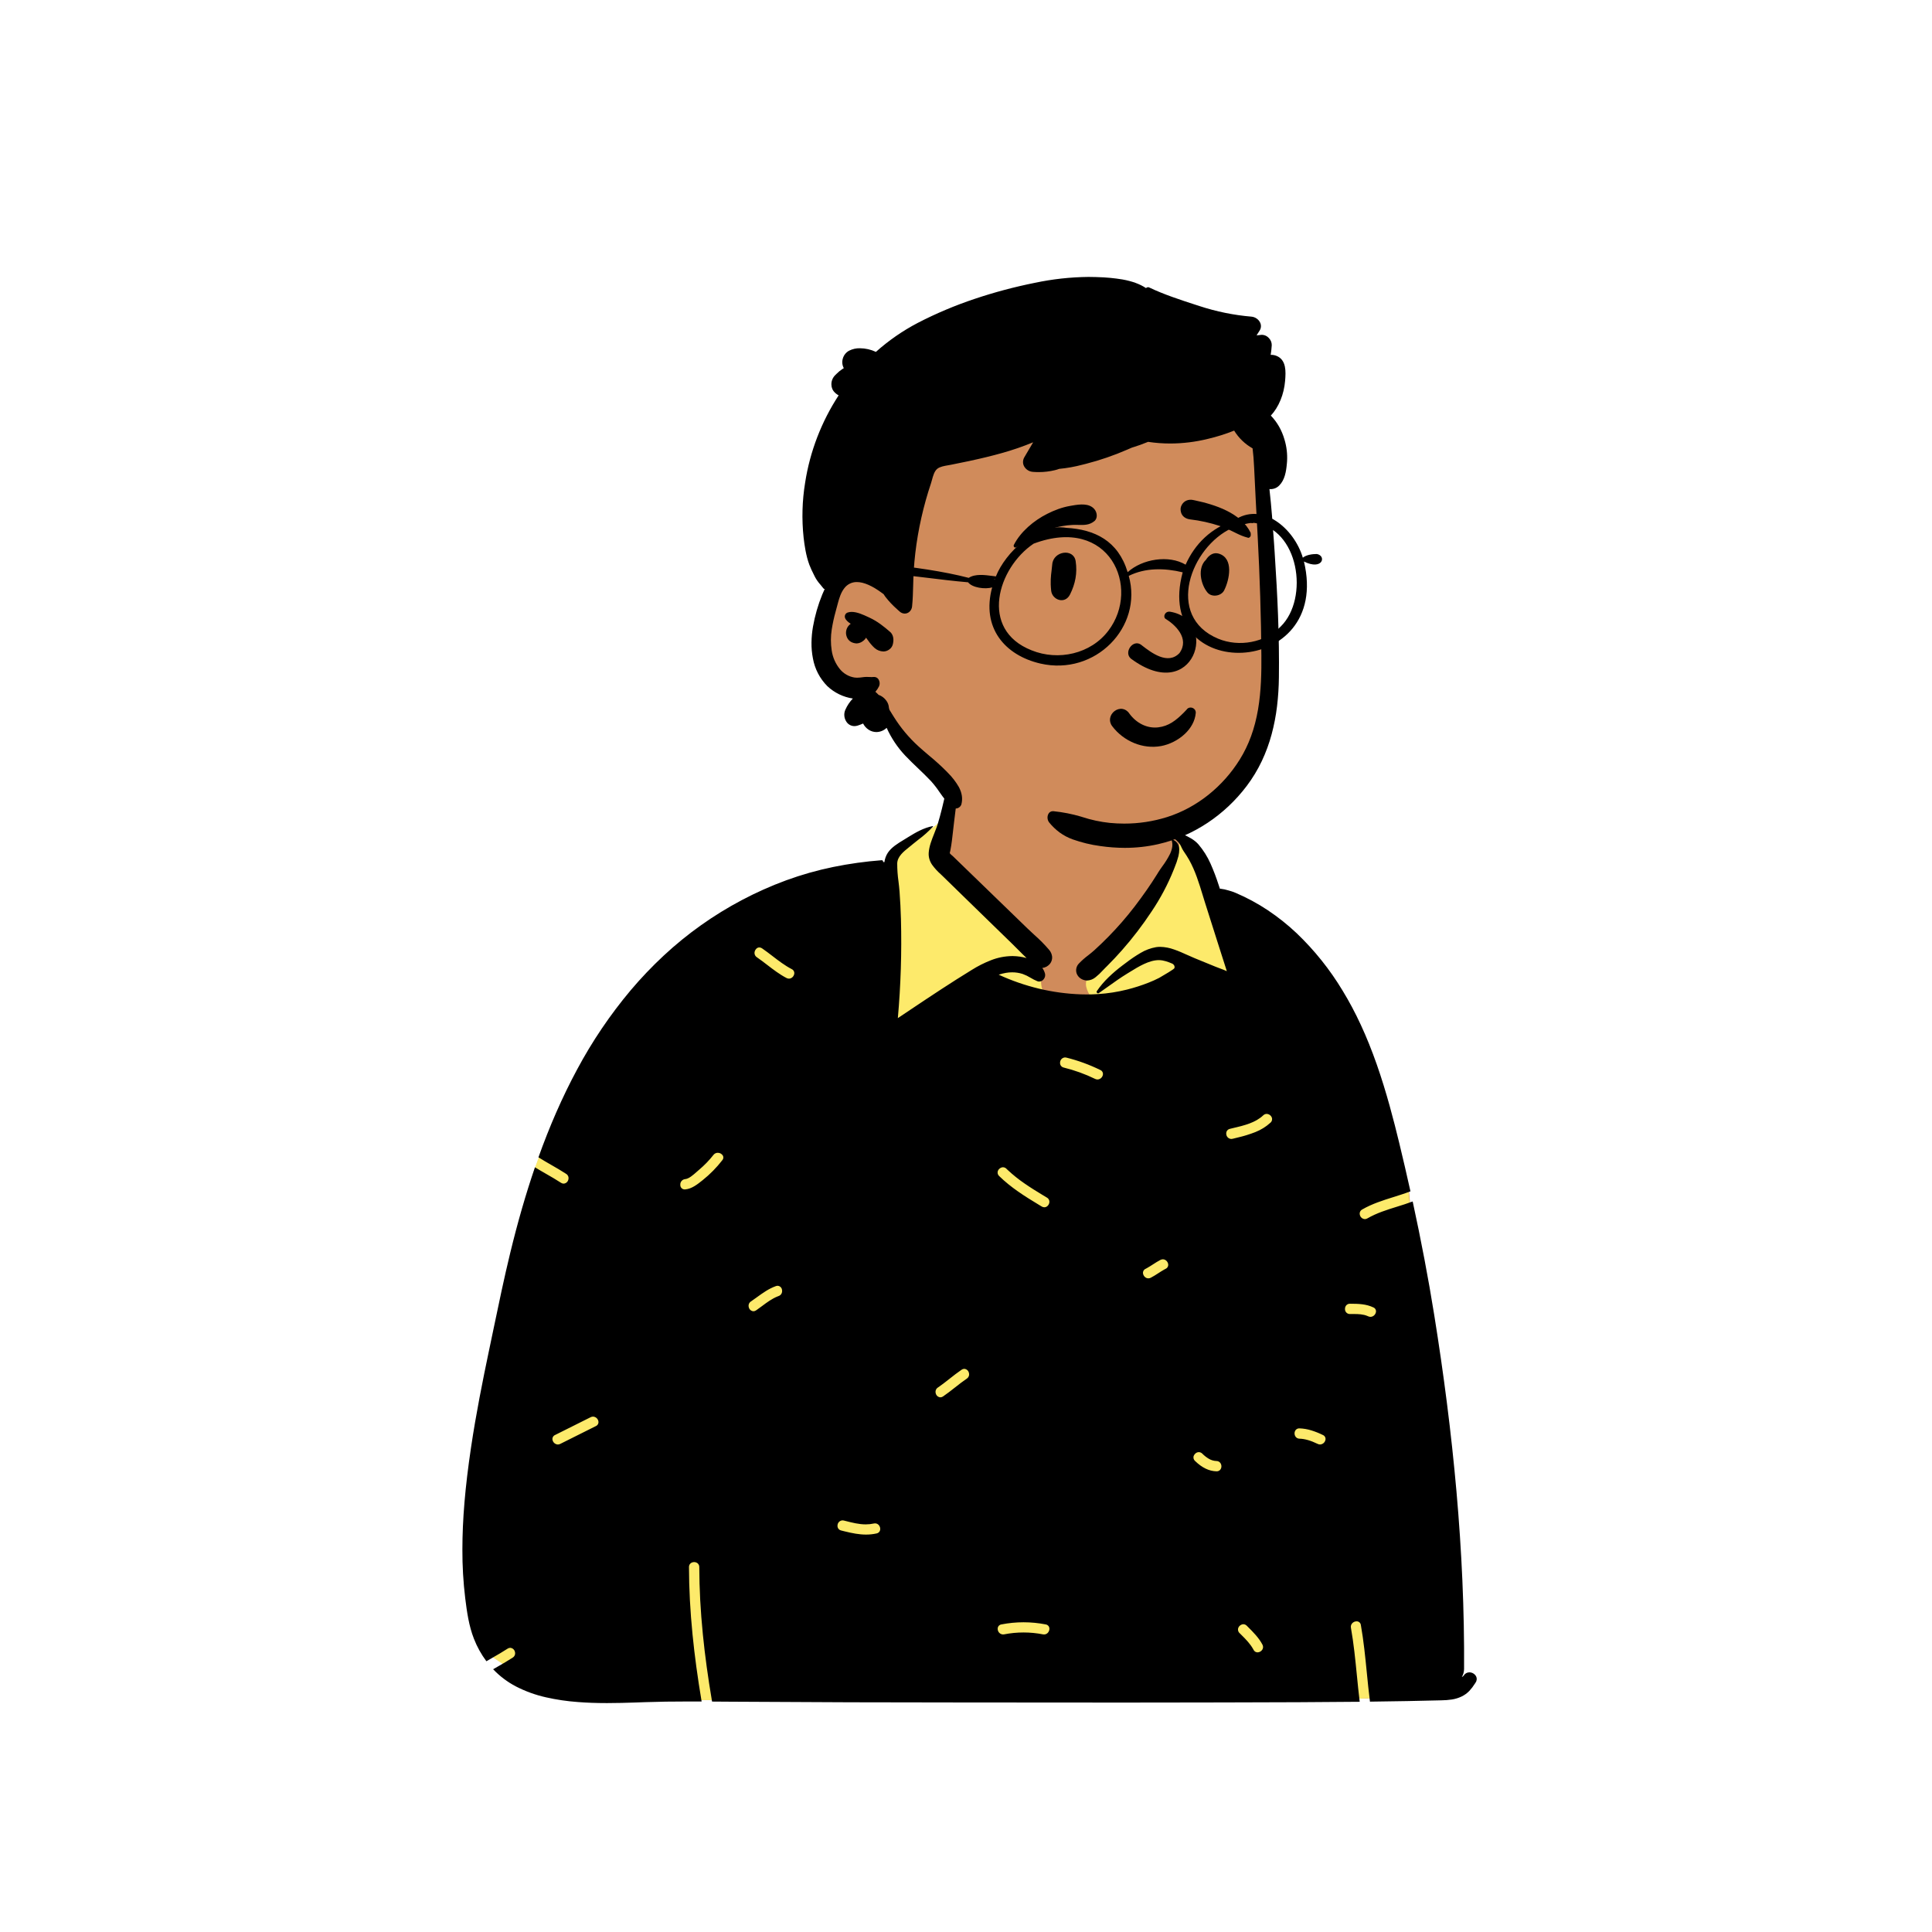
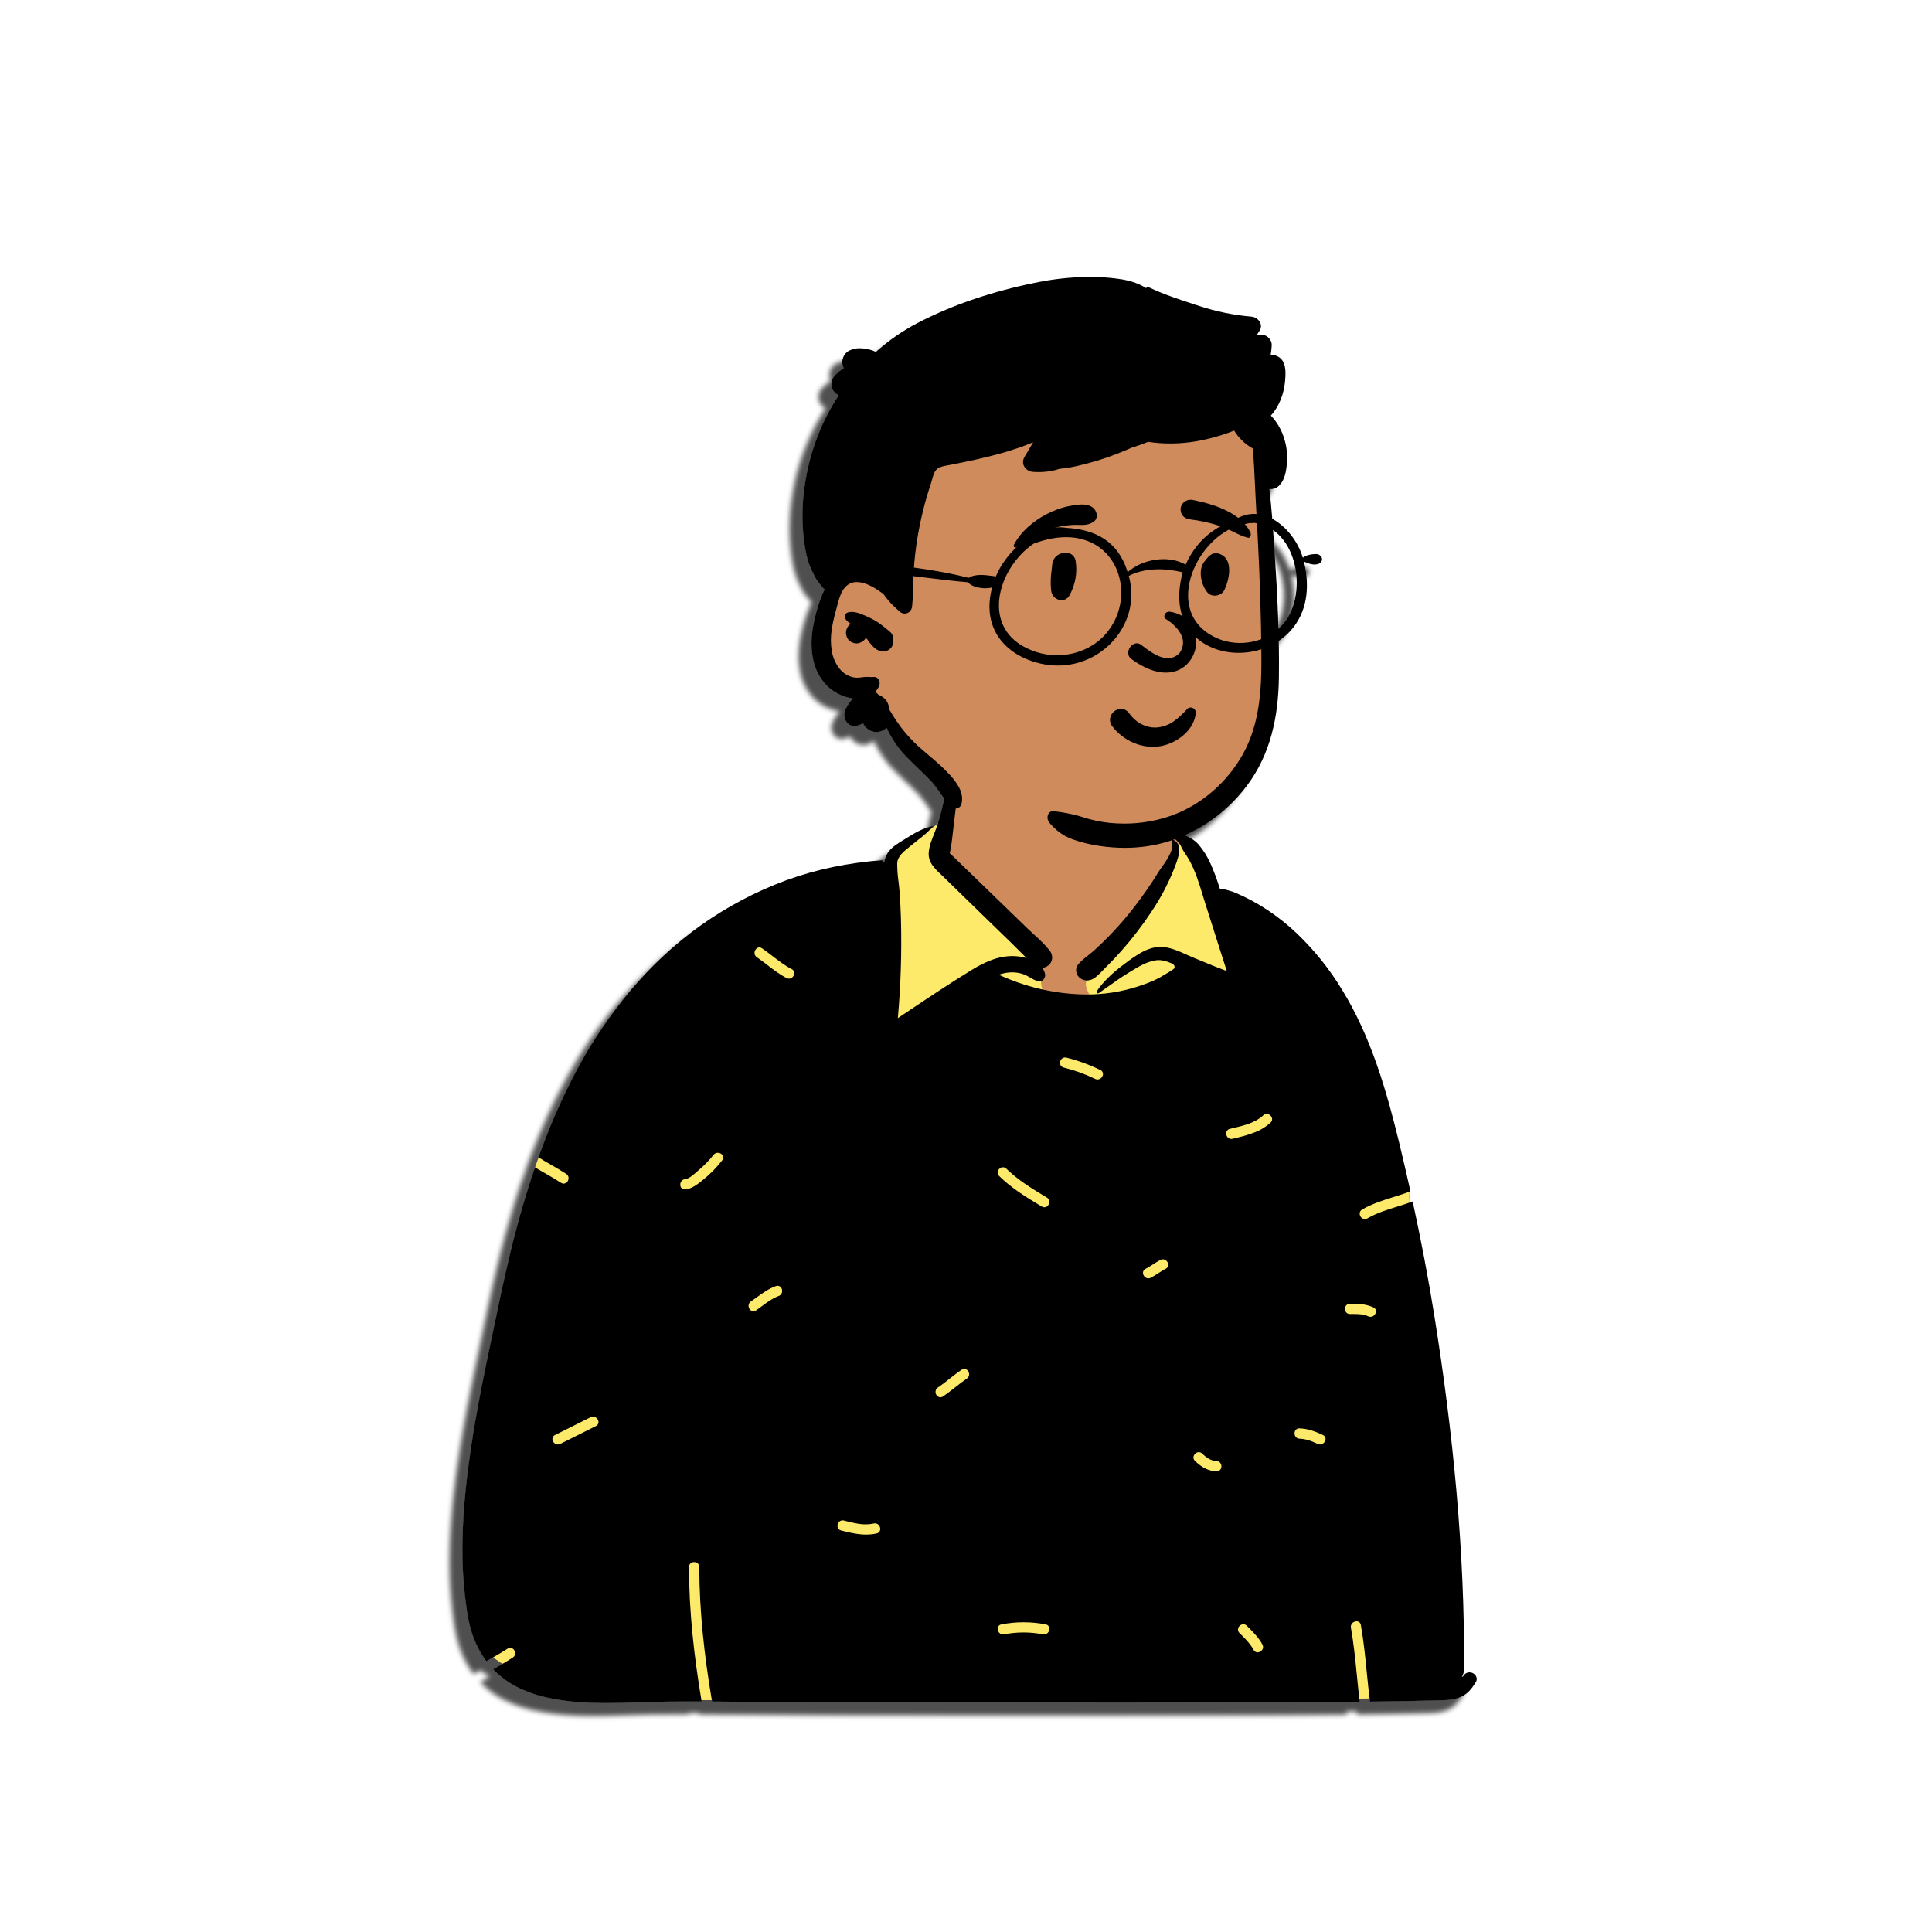
- <svg xmlns="http://www.w3.org/2000/svg" viewBox="-350 -150 1500 1500">
-   <g transform="rotate(360 402.7609 579.1545)">
+ <svg xmlns="http://www.w3.org/2000/svg" viewBox="-350 -150 1500 1500" style="width: 390px; height: 390px; justify-content: center; align-self: center; transform: scale(1, 1);">
+   <defs>
+     <filter id="shadow2">
+       <feDropShadow flood-color="#505050" dx="10" dy="-10" />
+       <feDropShadow flood-color="#505050" dx="-10" dy="-10" />
+       <feDropShadow flood-color="#505050" dx="10" dy="10" />
+       <feDropShadow flood-color="#505050" dx="-10" dy="10" />
+     </filter>
+   </defs>
+   <g transform="rotate(360 402.7609 579.1545)" style="filter:url(#shadow2);">
    <g id="body_Polo_and_Sweater" data-name="body/Polo and Sweater" transform="translate(0 459)">
      <path id="_Skin" data-name="✋ Skin" d="M83.452,762.934c61.232,1.714,119.074,3.6,180.188,0,97.8-6.049,384.795,4.855,447.879,0,4.761-.366,21.133,4.855,21.474,0,2.773-33.807,4.571-375.844-3.668-399.379S680.419,226.887,628.6,174.133c-14.449-14.252-36.437-19.773-48.583-36.242-10.473-17.96-9.659-28.5-20-37.949-4.488-4.1-15.072-5.763-22.937-11.454-7.908-7.859-.421-25.159-3.667-36.1C526.722,25.058,502.075,7.527,475.136,3.4c-37.442-8.959-76.97-.488-94.9,28.922-6.676,10.948-3.123,24.254-11.334,41.8.586,13.257-14.891,16.46-24.142,21.713L326.384,114.4c-56.6,31.846-123.183,49.043-172.776,91.829C111.444,249,69.506,298.435,50.8,356.305c-3.873,15.769-5.137,32.067-6.742,48.18-4.582,47.088-17.341,92.791-28.321,138.658C3.215,600.932-8.456,662.278,8.418,720.614,13.283,732.961,72.377,762.357,83.452,762.934Z" transform="translate(13.323 -54)" fill="#d08b5b" />
      <path id="Path" d="M368.966,0l4.782.512V37.329l62.531,65.048,11.428,13.063q-10.218,36.437,20.579,36.437c30.8,0,6.988-8.949,12.779-21.061l.244-.5q6.3-12.439,43.1-52.764l28.143-47.043v-8.59l.953.39a22.79,22.79,0,0,1,6.508,3.659c10.342,9.449,9.529,19.99,20,37.949,12.146,16.47,34.134,21.991,48.583,36.243,51.819,52.754,92.487,165.888,100.726,189.422s6.441,365.572,3.668,399.379c-.341,4.855-16.714-.366-21.474,0-63.085,4.855-350.083-6.049-447.879,0-61.114,3.6-118.956,1.714-180.188,0-11.075-.577-70.169-29.974-75.034-42.321-16.874-58.336-5.2-119.681,7.317-177.47l1.085-4.511c10.541-43.6,22.395-87.1,27-131.832l.232-2.315c1.6-16.113,2.869-32.411,6.742-48.18,18.708-57.87,60.646-107.308,102.81-150.081C202.7,89.9,268.454,72.619,324.683,41.377l1.7-.951,18.372-18.567.562-.313c9.3-5.072,24.154-8.408,23.58-21.4L368.966,0Z" transform="translate(13 19.992)" fill="#fdea6b" />
      <path id="_Ink" data-name="🖍 Ink" d="M112.257,731.246c-8.37,0-15.8-.268-22.707-.821a166.2,166.2,0,0,1-24.691-3.658,97.6,97.6,0,0,1-23.408-8.5,67.813,67.813,0,0,1-17.586-13.291c1.195-.7,2.414-1.4,3.594-2.073l.065-.037c3.84-2.2,7.81-4.484,11.581-6.951a3.966,3.966,0,0,0,1.658-2.115,4.136,4.136,0,0,0-.007-2.437,3.988,3.988,0,0,0-3.62-3.02,3.76,3.76,0,0,0-2.069.666c-3.756,2.458-7.71,4.728-11.533,6.923-1.609.924-3.271,1.878-4.9,2.834A74.179,74.179,0,0,1,8.92,681.215c-3.852-9.883-5.382-20.512-6.73-31.441A304.558,304.558,0,0,1,0,612.056c0-23.3,2.123-48.431,6.681-79.1,3.912-26.368,9.191-52.588,13.838-74.759l.711-3.381c1-4.766,2.013-9.615,2.99-14.3l.019-.089c4.016-19.272,8.168-39.2,12.891-58.646,5.873-24.183,12.156-45.942,19.208-66.52,2.857,1.766,5.819,3.466,8.684,5.11,3.818,2.19,7.767,4.456,11.516,6.909a3.756,3.756,0,0,0,2.068.666,3.991,3.991,0,0,0,3.623-3.022,4.132,4.132,0,0,0,.007-2.436,3.916,3.916,0,0,0-1.659-2.115c-3.757-2.459-7.712-4.731-11.537-6.929l-.005,0c-3.3-1.9-6.716-3.859-9.988-5.932,4.3-12,8.909-23.656,13.713-34.635,5.084-11.618,10.558-22.89,16.271-33.5a358.411,358.411,0,0,1,41.641-61.574,310.423,310.423,0,0,1,25.6-26.864,283.329,283.329,0,0,1,60.846-43.215,281.051,281.051,0,0,1,34.289-15.278,256.758,256.758,0,0,1,36.538-10.357,303.759,303.759,0,0,1,37.61-5.242c.029,0,.058,0,.086,0a.924.924,0,0,1,.684.292,1.3,1.3,0,0,1,.332.945l-.01.115,1,.161a17.558,17.558,0,0,1,2.579-7.17c2.816-4.334,7.85-7.383,12.291-10.072.789-.478,1.534-.929,2.268-1.387l1.185-.738c5.884-3.647,12.21-7.317,19.146-8.612a.308.308,0,0,1,.052,0,.24.24,0,0,1,.222.135.249.249,0,0,1-.045.269,82.45,82.45,0,0,1-11.4,10.178c-1.436,1.13-2.919,2.3-4.342,3.475l-1.229,1.025c-.525.432-1.062.861-1.631,1.316-4.219,3.37-9,7.19-9.146,12.566a98.751,98.751,0,0,0,1,14.051v.01c.3,2.555.619,5.2.808,7.75.537,7.236.9,14.446,1.089,21.429a668.278,668.278,0,0,1-2.409,76.861l10.039-6.721c15.9-10.645,31.486-21,47.3-30.68a88.4,88.4,0,0,1,15.005-7.562,46.22,46.22,0,0,1,16.389-3.214c.257,0,.514,0,.765.008a41.507,41.507,0,0,1,10.441,1.53c-2.177-2.062-4.329-4.228-6.41-6.323-1.542-1.552-3.137-3.157-4.72-4.7l-.089-.087c-5.963-5.807-12.129-11.811-18.24-17.753l-17.618-17.16L373.33,89.6c-.621-.606-1.265-1.218-1.888-1.809l-.021-.02a45.57,45.57,0,0,1-6.726-7.371,16.171,16.171,0,0,1-2.09-4.334,14.047,14.047,0,0,1-.554-5.1c.352-5.011,2.362-10.041,4.305-14.905.648-1.623,1.317-3.3,1.9-4.925.311-.879.609-1.781.91-2.759,2.306-7.664,4.153-15.591,5.939-23.257,1.854-7.957,3.771-16.186,6.2-24.114A1.307,1.307,0,0,1,382.578,0a1.516,1.516,0,0,1,1.494,1.376,131.186,131.186,0,0,1,.151,22.947c-.547,7.784-1.53,15.455-2.481,22.873-.292,2.3-.548,4.648-.8,6.924-.54,4.958-1.1,10.081-2.055,14.955-.168.709-.34,1.48-.51,2.291a7.549,7.549,0,0,0,1.691,1.7c.3.244.575.474.78.674l2.822,2.745,5.657,5.477c6.018,5.827,12.137,11.755,18.055,17.488l.1.1q7.526,7.291,15.052,14.581l16.249,15.75c1.67,1.618,3.432,3.239,5.137,4.806a115.8,115.8,0,0,1,11.654,11.785,9.821,9.821,0,0,1,2.293,5.3,7.863,7.863,0,0,1-1.653,5.476,8.917,8.917,0,0,1-5.96,3.25,13.768,13.768,0,0,1,2.08,4.342,4.985,4.985,0,0,1-.946,4.3,4.516,4.516,0,0,1-3.548,1.918,3.954,3.954,0,0,1-1.435-.275,38.828,38.828,0,0,1-5.263-2.658,33.14,33.14,0,0,0-6.138-2.962,26.439,26.439,0,0,0-8.193-1.271,28.291,28.291,0,0,0-4.677.391,38.855,38.855,0,0,0-5.749,1.442,169.3,169.3,0,0,0,31.094,10.8,163.9,163.9,0,0,0,32.646,4.46c1.573.053,3.156.08,4.7.08,2.948,0,5.894-.1,8.756-.288a125.743,125.743,0,0,0,22.33-3.47,136.1,136.1,0,0,0,17.022-5.471,86.789,86.789,0,0,0,8.01-3.619l.228-.135c.087-.054.4-.235.868-.508l.034-.02c2.617-1.519,10.579-6.141,10.74-6.927a2.669,2.669,0,0,0-.165-2.055,3.53,3.53,0,0,0-1.334-1.362c-3.277-1.4-6.787-2.77-10.5-2.795h-.1c-7.607,0-15.848,5.088-22.47,9.176-.718.443-1.393.86-2.058,1.265-5.069,3.086-9.948,6.574-14.667,9.948l-.019.014c-2.418,1.729-4.918,3.516-7.415,5.229a.939.939,0,0,1-.54.17,1.225,1.225,0,0,1-1.031-.662,1,1,0,0,1,.031-1.05,69.98,69.98,0,0,1,9.131-10.764,112.629,112.629,0,0,1,10.765-9.169l3.009-2.255a106.861,106.861,0,0,1,11.024-7.442,35.356,35.356,0,0,1,12.132-4.539,21.687,21.687,0,0,1,3.147-.225,33.556,33.556,0,0,1,10.714,2.019c3.546,1.2,7.023,2.771,10.387,4.291l.01,0c1.971.89,3.832,1.732,5.662,2.48l16.1,6.59c1.11.452,2.282.889,3.415,1.31l.005,0c1.813.675,3.689,1.372,5.46,2.188l-6.747-21.109c-3.011-9.432-6.562-20.571-10.062-31.68l-.646-2.07c-.4-1.3-.806-2.627-1.2-3.912l-.013-.042c-2.865-9.4-5.827-19.128-10.674-27.726-1.177-2.1-2.528-4.113-3.834-6.064l-.1-.145-.389-.582a22.624,22.624,0,0,1-1.557-2.866,14.96,14.96,0,0,0-2.523-4.055c-3.266-3.46-8.065-6.1-14.671-8.059a1.026,1.026,0,0,1-.8-1.1,1.236,1.236,0,0,1,1.1-1.108,24.944,24.944,0,0,1,2.6-.136,30.12,30.12,0,0,1,12.879,3.115l2.035.971.545.257c4.492,2.121,8.735,4.125,12.038,7.9a61.446,61.446,0,0,1,9.362,14.906,163.33,163.33,0,0,1,6.289,16.539l1,3a1.449,1.449,0,0,1,.428-.049,34.526,34.526,0,0,1,6.289,1.35,40.007,40.007,0,0,1,5.382,1.829,153.284,153.284,0,0,1,25.216,13.611,170.811,170.811,0,0,1,22.22,17.716,214.848,214.848,0,0,1,35.756,44.684c10.125,16.581,18.785,35.293,26.475,57.2,7.614,21.692,13.295,43.854,17.393,60.737,2.966,12.218,5.918,24.944,8.775,37.825-4.347,1.673-8.862,3.091-13.228,4.462-8.17,2.566-16.614,5.218-24.238,9.632a3.637,3.637,0,0,0-1.794,4.277,4.194,4.194,0,0,0,3.838,3.2,3.958,3.958,0,0,0,1.993-.569c7.187-4.161,15.166-6.643,22.883-9.044,4.052-1.26,8.24-2.563,12.273-4.1,6.6,30.374,12.232,60.059,16.748,88.232,3.725,23.211,7.035,46.177,9.839,68.261,2.957,23.29,5.452,46.388,7.415,68.654,2.057,23.332,3.6,46.509,4.578,68.886,1.022,23.332,1.469,46.532,1.327,68.958a13.164,13.164,0,0,1-1.72,6.25,3.463,3.463,0,0,0,1.451-1.158,5.083,5.083,0,0,1,4.381-2.488,5.989,5.989,0,0,1,5.143,2.975,4.657,4.657,0,0,1-.294,4.913l-.542.843a36.777,36.777,0,0,1-4.347,5.7,20.96,20.96,0,0,1-5.93,4.3,26.6,26.6,0,0,1-7.664,2.358,60.894,60.894,0,0,1-8.046.632c-16.763.442-34.918.779-55.5,1.032-.963-7.51-1.721-15.172-2.454-22.582v-.006c-1.2-12.126-2.441-24.664-4.612-36.879a3.245,3.245,0,0,0-3.346-2.89,4.686,4.686,0,0,0-3.5,1.637,4,4,0,0,0-.865,3.381c2.171,12.217,3.413,24.759,4.615,36.888v.006c.668,6.739,1.358,13.708,2.2,20.542-31.541.339-63.613.412-94.63.483-7.446.017-15.885.036-24.072.059-19.087.056-39.2.082-63.3.082-19.992,0-40.3-.018-59.942-.036h-.152c-12.244-.011-24.9-.023-37.356-.03l-22.964-.007c-62.153,0-124.631-.205-185.7-.61l-14.721-.1c-3.165-18.656-5.5-35.665-7.126-52-1.842-18.445-2.754-35.591-2.79-52.418a3.692,3.692,0,0,0-1.257-2.9,4.217,4.217,0,0,0-2.754-.967,4.16,4.16,0,0,0-2.943,1.148,3.732,3.732,0,0,0-1.046,2.716c.035,16.815.938,33.95,2.761,52.385,1.616,16.351,3.925,33.356,7.057,51.988-3.266-.014-6.281-.022-9.219-.022-13.5,0-24.545.169-34.743.531l-7.459.266C127.745,731.016,119.973,731.246,112.257,731.246Zm494.078-61.224a4.36,4.36,0,0,0-3.871,2.717,3.642,3.642,0,0,0,.88,4.117l1.928,1.92c3.294,3.286,6.434,6.561,8.641,10.495l.327.6a3.455,3.455,0,0,0,3.124,2,4.521,4.521,0,0,0,3.724-2.157,3.82,3.82,0,0,0,.059-3.881c-2.793-5.3-7.143-9.639-11.351-13.839L609,671.2A3.741,3.741,0,0,0,606.335,670.022Zm-170.658-1.513a90.672,90.672,0,0,0-17.192,1.661,3.482,3.482,0,0,0-2.313,1.418,3.583,3.583,0,0,0-.552,2.377,4.28,4.28,0,0,0,4.139,4,4.566,4.566,0,0,0,.854-.083,78.8,78.8,0,0,1,30.128,0,4.559,4.559,0,0,0,.852.083,3.918,3.918,0,0,0,2.894-1.255,4.711,4.711,0,0,0,1.249-2.75,3.576,3.576,0,0,0-.552-2.374,3.487,3.487,0,0,0-2.314-1.417A90.672,90.672,0,0,0,435.677,668.509ZM295.12,589.391a4.023,4.023,0,0,0-3.862,3.7,3.937,3.937,0,0,0,.493,2.522,3.678,3.678,0,0,0,2.321,1.628l2.459.617c6.225,1.538,11.469,2.563,16.831,2.563a37.484,37.484,0,0,0,8.18-.875,3.576,3.576,0,0,0,2.319-1.521,3.783,3.783,0,0,0,.525-2.45,4.64,4.64,0,0,0-1.225-2.657,3.767,3.767,0,0,0-2.779-1.2,4.409,4.409,0,0,0-.77.07l-.2.04a28.729,28.729,0,0,1-6.27.668c-5.289,0-10.334-1.286-15.674-2.648l-1.272-.324a4.392,4.392,0,0,0-1.077-.139Zm276.655-52.973a4.05,4.05,0,0,0-2.358.793,4.546,4.546,0,0,0-1.556,1.951,3.581,3.581,0,0,0,.924,4.061c5.43,5.28,10.877,7.924,16.653,8.084l.137,0a3.555,3.555,0,0,0,2.737-1.146,4.07,4.07,0,0,0,.983-2.573,4.374,4.374,0,0,0-.852-2.814,3.73,3.73,0,0,0-2.779-1.458l-.227-.012a12.5,12.5,0,0,1-6.009-1.8,25.563,25.563,0,0,1-4.986-3.939A3.8,3.8,0,0,0,571.775,536.418ZM101.448,508.832h0a4.159,4.159,0,0,0-1.868.462L71.932,523.118a3.371,3.371,0,0,0-1.924,3.959,4.406,4.406,0,0,0,4.092,3.411,4.159,4.159,0,0,0,1.87-.462L103.617,516.2a3.37,3.37,0,0,0,1.925-3.957,4.407,4.407,0,0,0-4.093-3.412Zm548.364,9.131a3.546,3.546,0,0,0-2.772,1.185,4.1,4.1,0,0,0-.951,2.641,4.329,4.329,0,0,0,.944,2.818,3.787,3.787,0,0,0,2.917,1.357c4.1.114,8.714,1.443,14.108,4.061a4.193,4.193,0,0,0,1.84.442,4.438,4.438,0,0,0,4.146-3.452,3.322,3.322,0,0,0-1.948-3.9,60.4,60.4,0,0,0-8.815-3.536,35.225,35.225,0,0,0-9.331-1.617Zm-260.148-46.23h0a3.69,3.69,0,0,0-2.085.7c-3.185,2.164-6.255,4.581-9.224,6.918-2.47,1.944-5.024,3.955-7.63,5.809l-1.578,1.1a4.019,4.019,0,0,0-1.636,2.167,4.243,4.243,0,0,0,.035,2.472,3.948,3.948,0,0,0,3.554,2.965,3.693,3.693,0,0,0,2.085-.7c3.179-2.16,6.246-4.575,9.212-6.91l.005,0c2.967-2.335,6.034-4.75,9.214-6.91a4.017,4.017,0,0,0,1.636-2.167,4.243,4.243,0,0,0-.035-2.472,3.948,3.948,0,0,0-3.553-2.966Zm302.631-42.551c3.3,0,7.111.121,10.477,1.568l.454.2a4.228,4.228,0,0,0,1.81.421,4.162,4.162,0,0,0,2.729-1.066,4.61,4.61,0,0,0,1.468-2.429,3.27,3.27,0,0,0-1.969-3.833c-5.6-2.635-11.288-2.847-18.147-2.851a3.685,3.685,0,0,0-2.9,1.25,4.206,4.206,0,0,0-.966,2.75,3.776,3.776,0,0,0,3.864,4l.976,0,.607,0h.034C691.245,429.185,691.773,429.182,692.295,429.182ZM244.758,407.26a4.076,4.076,0,0,0-1.376.255c-5.545,1.992-10.054,5.249-14.828,8.7l-.007,0c-1.478,1.068-3.007,2.171-4.551,3.22a4.019,4.019,0,0,0-1.637,2.167,4.242,4.242,0,0,0,.035,2.471,3.949,3.949,0,0,0,3.555,2.966,3.694,3.694,0,0,0,2.085-.7c1.588-1.079,3.172-2.261,4.7-3.405,3.773-2.818,7.675-5.731,12.1-7.461l.672-.252a3.993,3.993,0,0,0,2.286-1.975,4.479,4.479,0,0,0,.374-2.754A3.6,3.6,0,0,0,244.758,407.26ZM543.843,386.7a4.122,4.122,0,0,0-1.9.482c-2,1.027-3.909,2.262-5.759,3.455-1.516.978-3.081,1.988-4.683,2.879l-1.079.578a3.42,3.42,0,0,0-1.9,4.019,4.6,4.6,0,0,0,1.437,2.352,3.926,3.926,0,0,0,2.608,1.019,4.124,4.124,0,0,0,1.9-.482c1.994-1.027,3.9-2.26,5.752-3.453,1.517-.979,3.084-1.991,4.689-2.883l1.079-.577a3.421,3.421,0,0,0,1.9-4.021,4.6,4.6,0,0,0-1.437-2.352A3.925,3.925,0,0,0,543.843,386.7ZM419.711,315.229a4.373,4.373,0,0,0-3.9,2.737,3.6,3.6,0,0,0,.913,4.076c9.2,9,19.946,15.764,31.069,22.465l2,1.2a3.9,3.9,0,0,0,2.016.6,3.613,3.613,0,0,0,2.393-.937,4.59,4.59,0,0,0,1.385-2.212,3.9,3.9,0,0,0-.053-2.358,3.8,3.8,0,0,0-1.7-2l-2.93-1.762c-4.689-2.828-9.679-5.9-14.4-9.176A110.173,110.173,0,0,1,423.2,317.18l-.824-.795A3.783,3.783,0,0,0,419.711,315.229ZM198.289,304h0a4.182,4.182,0,0,0-3.266,1.536l-.111.139a78.975,78.975,0,0,1-11.066,11.451l-.752.645c-.371.316-.809.7-1.232,1.08-2.535,2.253-6.008,5.337-8.84,5.579a4.2,4.2,0,0,0-3.832,4.537,3.382,3.382,0,0,0,3.433,3.48c.13,0,.264-.006.4-.017,5.064-.431,9.434-3.921,13.29-7l.266-.212a90.6,90.6,0,0,0,15.242-15.5,3.133,3.133,0,0,0,.489-3.411,4.545,4.545,0,0,0-4.019-2.3Zm426.153-30.2h0a3.826,3.826,0,0,0-2.533,1l-.132.12c-6.15,5.777-14.6,7.791-22.771,9.738-1.022.243-2.078.495-3.113.751a3.658,3.658,0,0,0-2.32,1.611,3.918,3.918,0,0,0-.5,2.512,4.039,4.039,0,0,0,3.885,3.726,4.426,4.426,0,0,0,1.061-.134l4.074-1.005a97.787,97.787,0,0,0,13.46-4.15,38.187,38.187,0,0,0,11.878-7.393,3.508,3.508,0,0,0,.975-3.993,4.458,4.458,0,0,0-3.965-2.778Zm-156.526-43.83a4.02,4.02,0,0,0-3.859,3.7,3.941,3.941,0,0,0,.492,2.524,3.682,3.682,0,0,0,2.322,1.631,123.523,123.523,0,0,1,24.386,8.814,4.179,4.179,0,0,0,1.852.45,4.426,4.426,0,0,0,4.125-3.434,3.344,3.344,0,0,0-1.938-3.924,133.033,133.033,0,0,0-26.3-9.619,4.4,4.4,0,0,0-1.081-.141ZM230.553,144.562h0a3.343,3.343,0,0,0-2.207.868,4.59,4.59,0,0,0-1.338,2.088,4.255,4.255,0,0,0-.039,2.476,4.031,4.031,0,0,0,1.634,2.176c2.8,1.913,5.521,4.005,8.153,6.028,4.67,3.59,9.5,7.3,14.887,10.1a4.105,4.105,0,0,0,1.9.488,3.907,3.907,0,0,0,2.566-.988,4.613,4.613,0,0,0,1.446-2.295,3.421,3.421,0,0,0-1.717-4.027l-.159-.086c-5.384-2.8-10.214-6.509-14.884-10.1-2.635-2.025-5.357-4.117-8.156-6.029a3.68,3.68,0,0,0-2.087-.7Zm254.512,25.691h0a7.692,7.692,0,0,1-.933-.057,9.265,9.265,0,0,1-4.508-1.791,7.984,7.984,0,0,1-2.669-3.53,7.528,7.528,0,0,1,1.728-7.839,57.174,57.174,0,0,1,7.176-6.342c1.589-1.255,3.23-2.552,4.7-3.889,3.638-3.29,7.322-6.83,10.949-10.52a252.736,252.736,0,0,0,20.431-23.49c6.738-8.835,12.363-16.914,17.2-24.7l1.051-1.709c.863-1.42,1.97-2.986,3.142-4.645a64.389,64.389,0,0,0,6.138-9.912c1.82-3.987,2.228-7.377,1.249-10.363a.488.488,0,0,1,.08-.441.514.514,0,0,1,.408-.224.427.427,0,0,1,.142.025,7.442,7.442,0,0,1,4.437,3.961c.978,2.2,1.026,5.106.145,8.88a66.125,66.125,0,0,1-3.077,9.08l-.089.224-.506,1.286a173.553,173.553,0,0,1-17.139,32.36,272.964,272.964,0,0,1-23.09,30.19c-3.6,4.081-7.4,8.124-11.3,12.017l-1.468,1.453c-.656.645-1.337,1.364-2.059,2.126a46.555,46.555,0,0,1-5.572,5.262A11.012,11.012,0,0,1,485.066,170.253Z" transform="translate(9 -17.978)" />
    </g>
    <g transform="translate(225 0)">
      <g>
        <g>
          <path id="_Skin" data-name="✋ Skin" d="M340.529,155c-2.153-18.915.633-58.451.82-60.853,1.18-15.185-5.935-75.148-19.385-69.623C299.4,6.666,269.351,2.722,241.251.838,182.883-3.076,120.791,5.909,75.72,45.189c-22.289,20.4-43.988,50.068-42.244,80.96C13.226,155.431-15.324,195.6,9.908,229.831c8.577,10.937,22.208,15.01,32.982,23.293,21.672,17.48,35.268,42.566,57.145,59.942,57.96,52.083,156.377,62.963,213.323,3.723,44.035-42.9,36.915-107.09,29.169-161.786C337.321,118.23,344.728,191.9,340.529,155Z" transform="translate(65.001 149)" fill="#d08b5b" />
          <path id="_Ink" data-name="🖍 Ink" d="M250.311,443.271a134.042,134.042,0,0,1-19.031-1.4,105.442,105.442,0,0,1-21.491-5.2,40.754,40.754,0,0,1-10.072-5.32,45.226,45.226,0,0,1-8.2-7.871,6.294,6.294,0,0,1-.675-6.317,3.866,3.866,0,0,1,3.632-2.362,5.178,5.178,0,0,1,.623.039,118.17,118.17,0,0,1,21.024,4.124l1,.317a104.128,104.128,0,0,0,21.541,4.62c3.694.358,7.44.539,11.135.539a110.436,110.436,0,0,0,33.375-5.089,96.9,96.9,0,0,0,16.843-7.179,103.553,103.553,0,0,0,15.255-10.132,108.268,108.268,0,0,0,24.252-27.3c7.019-11.267,11.672-24.011,14.225-38.96,2.453-14.362,2.683-29.15,2.584-41.72-.228-29.893-1.2-61.166-2.89-92.951l-.28-5.159c-.715-13.089-1.64-30.351-2.449-47.81-.269-5.848-.654-10.624-1.211-15.03a39.576,39.576,0,0,1-14.309-13.79,141.029,141.029,0,0,1-20.441,6.43,122.385,122.385,0,0,1-29.191,3.585,115.192,115.192,0,0,1-17.182-1.283c-4.14,1.71-8.423,3.236-12.73,4.536-1.2.53-2.372,1.042-3.5,1.523a212.419,212.419,0,0,1-31.93,10.98l-2.7.673a110.358,110.358,0,0,1-18.2,3.267,26.538,26.538,0,0,1-3.291,1.01,53.5,53.5,0,0,1-12.614,1.5c-1.507,0-3.032-.064-4.535-.189a8.47,8.47,0,0,1-6.809-4.393,6.954,6.954,0,0,1-.8-3.361,7.468,7.468,0,0,1,1.063-3.656c2.223-3.814,4.515-7.7,6.81-11.55a214.565,214.565,0,0,1-24.5,8.419c-7.393,2.082-15.461,4.046-25.391,6.18-2.254.481-4.55.941-6.77,1.387l-.008,0-.008,0c-2.255.453-4.587.921-6.873,1.409-.724.154-1.531.291-2.386.436-3.024.512-6.445,1.092-8.505,2.754-2.272,1.824-3.263,5.465-4.138,8.678-.248.912-.483,1.774-.732,2.532-1.555,4.676-2.889,9.014-4.08,13.26A275.4,275.4,0,0,0,89.65,200.5a259.542,259.542,0,0,0-3.231,27.6c-.243,3.81-.343,7.693-.44,11.448-.138,5.351-.281,10.884-.839,16.292a6.422,6.422,0,0,1-1.929,4.023,5.5,5.5,0,0,1-3.775,1.528,5.9,5.9,0,0,1-3.916-1.571c-.437-.385-.9-.8-1.364-1.213l-.676-.617a68.99,68.99,0,0,1-9.169-9.76c-.47-.646-.931-1.335-1.371-2.05a.328.328,0,0,1-.2-.069l-.734-.553c-7.713-5.742-14.351-8.653-19.73-8.653a11.913,11.913,0,0,0-9.756,4.785c-2.571,3.258-3.86,7.467-4.867,11.156l-1.874,7a121.649,121.649,0,0,0-3.02,13.849,53.032,53.032,0,0,0-.04,16.26,29.684,29.684,0,0,0,6.5,14.7,18.387,18.387,0,0,0,11.279,6.39,14.147,14.147,0,0,0,1.947.126,34.415,34.415,0,0,0,4.475-.394l.027,0q.456-.06.913-.119a15,15,0,0,1,1.871-.106c.661,0,1.33.031,1.976.061h.005c.651.03,1.324.061,1.991.061.562,0,1.064-.022,1.537-.067.153-.015.305-.023.453-.023a3.964,3.964,0,0,1,3.448,1.984,5.721,5.721,0,0,1,.308,5.369,18.167,18.167,0,0,1-2.81,4.15,32.426,32.426,0,0,1,2.471,2.38,12.33,12.33,0,0,1,6.009,4.49,10.188,10.188,0,0,1,2.04,5.56c.127.446.245.923.37,1.5l2.146,3.481c.526.852.988,1.59,1.414,2.258A108.707,108.707,0,0,0,90.14,364.5c2.683,2.443,5.5,4.83,8.219,7.139a183.861,183.861,0,0,1,13.711,12.452l.8.841a52.5,52.5,0,0,1,8.591,11.12c2.445,4.623,3.088,9.006,1.966,13.4a4.689,4.689,0,0,1-4.367,3.27,3.4,3.4,0,0,1-2.043-.66c-4.383-3.253-7.526-7.73-10.565-12.06a76.126,76.126,0,0,0-6.675-8.6c-3.244-3.446-6.722-6.77-10.086-9.984l0,0c-3.272-3.126-6.655-6.359-9.821-9.7A78.044,78.044,0,0,1,65.4,350.085a11.648,11.648,0,0,1-8.016,3.277,10.979,10.979,0,0,1-6.052-1.861,12.382,12.382,0,0,1-4.223-4.766,37.879,37.879,0,0,1-4.271,1.62,8.617,8.617,0,0,1-2.517.393,7.433,7.433,0,0,1-6.3-3.59,9.713,9.713,0,0,1-1.478-4.405,9.444,9.444,0,0,1,.8-4.738,30.273,30.273,0,0,1,5.809-8.68,36.826,36.826,0,0,1-19.821-9.63,40.67,40.67,0,0,1-11.188-21.54,60.016,60.016,0,0,1-1.1-12.283A77.3,77.3,0,0,1,8.19,271.595a121.654,121.654,0,0,1,7.25-25.11c.627-1.532,1.231-2.9,1.849-4.171a1.3,1.3,0,0,1-.99-.48c-.755-1.031-1.576-2.011-2.37-2.958a28.945,28.945,0,0,1-4.17-5.911c-.332-.682-.678-1.378-1.013-2.051a76.048,76.048,0,0,1-3.366-7.419c-2.615-7.059-3.752-14.963-4.45-21.06a158.58,158.58,0,0,1,1.18-42.75,170.791,170.791,0,0,1,9.426-35.324A173.628,173.628,0,0,1,28.118,91.949a11.606,11.606,0,0,1-2.06-1.38l-.319-.278-.518-.468a8.553,8.553,0,0,1-2.716-6.22,9.838,9.838,0,0,1,2.716-7.1l1.093-1.1a28.988,28.988,0,0,1,4.812-3.961c.323-.217.662-.426,1.008-.623a9.567,9.567,0,0,1-.76-7.479,9.927,9.927,0,0,1,5-6.127,17.589,17.589,0,0,1,8.3-1.832,29.707,29.707,0,0,1,12.379,2.823A160.043,160.043,0,0,1,89.509,35.715,310.548,310.548,0,0,1,133.8,17.02a382.367,382.367,0,0,1,46.481-12.4A211.134,211.134,0,0,1,222.145,0c1.919,0,3.842.035,5.715.1l1.229.048a140.719,140.719,0,0,1,19.4,1.822c7.586,1.375,13.556,3.564,18.249,6.693a2.286,2.286,0,0,1,1.6-.688,1.954,1.954,0,0,1,.849.193c11.52,5.5,24.119,9.59,36.3,13.548l2.9.942A177.356,177.356,0,0,0,348.6,30.835a8.341,8.341,0,0,1,3.992,1.438,8.081,8.081,0,0,1,2.732,3.1,6.289,6.289,0,0,1-.441,6.414c-.8,1.227-1.569,2.449-2.279,3.586l1.134-.119h.006c.861-.091,1.752-.185,2.627-.273.18-.018.364-.027.547-.027a7.369,7.369,0,0,1,5.222,2.5A7.73,7.73,0,0,1,364.386,53a74.571,74.571,0,0,1-.83,7.5h.03l.258,0a11.147,11.147,0,0,1,4.363.845c3.408,1.44,5.489,4.14,6.361,8.256.731,3.449.494,7.342.19,11.035-.869,10.526-4.908,20.378-11.082,27.031a42.951,42.951,0,0,1,6.4,8.552,46.562,46.562,0,0,1,4.236,10.179,48.059,48.059,0,0,1,1.96,16.681l-.134,1.673c-.546,6.379-1.641,12.871-5.917,17.147a9.3,9.3,0,0,1-6.693,2.856c-.31,0-.626-.016-.937-.046,1.6,14.077,2.642,28.492,3.57,42.05l.451,6.7c1.244,18.817,2.078,34.286,2.625,48.682.67,17.642.9,33.579.7,48.722a208.31,208.31,0,0,1-1.452,22.5,155.263,155.263,0,0,1-4.208,21.8,124.627,124.627,0,0,1-7.62,20.734,111.491,111.491,0,0,1-11.689,19.3,125.614,125.614,0,0,1-14.016,15.635,123.478,123.478,0,0,1-16.39,13.019,119.108,119.108,0,0,1-18.372,9.994A114.071,114.071,0,0,1,276.23,440.4,116.407,116.407,0,0,1,250.311,443.271ZM63,290.8l-.165,0a10.766,10.766,0,0,1-6.9-2.776,34.718,34.718,0,0,1-5-5.842c-.505-.685-1.027-1.392-1.553-2.072a6.867,6.867,0,0,1-1.67,2.04l-.46.36a8.407,8.407,0,0,1-5.027,2.036c-.092,0-.184,0-.273-.006a9.849,9.849,0,0,1-4.12-1.111,7.465,7.465,0,0,1-3.4-3.97,8.549,8.549,0,0,1,3.056-10.16l-.6-.413a12.088,12.088,0,0,1-3.389-3.245l-.207-.331h.08a3.241,3.241,0,0,1,1.861-4.78,9.719,9.719,0,0,1,3.016-.448c4.238,0,8.953,2.193,12.743,3.954.38.177.772.359,1.152.533,6.036,2.77,11.242,6.957,15.97,11.07,2.147,1.874,3,5.1,2.28,8.63l-.036.178c-.048.242-.1.491-.155.742a6.838,6.838,0,0,1-2.672,3.981A7.7,7.7,0,0,1,63,290.8Z" transform="translate(48 65.001)" />
        </g>
      </g>
      <g transform="translate(159 186)">
        <g>
          <path d="M140.63 0.473L139.193 0.179C137.503 -0.159 135.804 -0.016 134.311 0.591C132.847 1.187 131.572 2.224 130.68 3.721C129.495 5.714 129.337 7.386 129.887 9.595C130.311 11.302 131.242 12.586 132.46 13.514C133.744 14.491 135.37 15.061 137.06 15.259C144.854 16.175 152.53 17.89 159.992 20.323C163.488 21.464 166.788 23.01 170.058 24.613L172.877 26.002C175.477 27.273 178.163 28.499 181.557 29.389C181.824 29.458 182.087 29.524 182.349 29.587C183.29 29.291 183.45 28.933 183.649 28.673L183.73 28.572C183.972 28.268 184.271 27.802 183.988 25.631C176.583 10.271 156.267 3.742 140.63 0.473ZM43.588 4.83L45.465 4.502C51.273 3.497 58.494 2.532 62.603 7.201C64.782 9.677 65.532 14.279 62.603 16.649C58.767 19.754 54.63 19.651 50.218 19.542C48.704 19.504 47.158 19.466 45.581 19.556C40.493 19.848 35.603 20.69 30.702 22.091C19.95 25.164 11.189 30.774 2.006 36.934C0.801 37.742 -0.429 36.201 0.146 35.074C5.447 24.691 15.72 16.162 26.01 10.963C31.502 8.188 37.512 5.886 43.588 4.83ZM29.963 50.146C30.798 39.79 46.57 37.438 48.139 47.686C49.544 56.866 47.89 65.299 43.755 73.564C39.804 81.46 29.874 77.776 29.123 70.586C28.381 63.484 28.907 59.248 29.443 54.933C29.634 53.392 29.827 51.841 29.963 50.146ZM159.205 41.826C155.401 40.715 152.226 42.681 150.027 45.561C149.773 45.893 149.566 46.222 149.38 46.548C142.515 52.856 145.101 65.645 150.501 72.049C153.814 75.976 161.145 74.845 163.413 70.385C167.587 62.172 171.09 45.299 159.205 41.826ZM128.748 119.039C136.872 107.66 125.366 96.957 117.814 92.367C115.836 90.947 117.406 86.243 121.634 86.97C160.031 93.567 140.136 159.708 91.112 123.413C85.275 118.704 92.343 108.334 98.634 112.366C98.953 112.611 99.288 112.869 99.636 113.139C106.704 118.603 119.636 128.601 128.748 119.039ZM93.587 188.926C86.864 186.184 80.866 181.61 76.481 175.766C74.957 173.735 74.561 171.589 74.881 169.627C75.241 167.421 76.546 165.422 78.326 164.08C80.112 162.735 82.345 162.072 84.504 162.41C86.381 162.704 88.248 163.731 89.727 165.862L90.035 166.288C92.642 169.815 96.04 172.708 99.91 174.574C103.641 176.372 107.814 177.211 112.132 176.723C120.356 175.794 126.024 171.346 132.049 165.306C132.796 164.544 133.543 163.757 134.294 162.958C134.768 162.234 135.426 161.768 136.157 161.524C136.968 161.253 137.886 161.268 138.726 161.562C139.537 161.845 140.262 162.381 140.747 163.094C141.209 163.772 141.471 164.61 141.386 165.574C140.835 171.833 137.562 177.419 132.914 181.805C127.752 186.677 120.909 190.047 114.466 191.229C107.368 192.531 100.136 191.598 93.587 188.926Z" transform="translate(53.00005 52.00027)" fill-rule="evenodd" stroke="none" />
        </g>
      </g>
      <g transform="translate(123 338)" />
      <g transform="translate(47 241)">
        <g>
          <path d="M375.513 33.996C378.273 31.683 383.089 31.135 386.423 31.128C394.028 32.583 390.88 44.173 376.385 36.963C398.166 128.052 258.709 131.937 282.237 45.347C268.157 41.96 253.29 41.684 240.365 48.114C251.522 87.814 214.401 125.982 171.734 116.181C144.179 109.783 125.789 88.423 134.308 57.027C128.899 58.723 118.76 57.311 115.622 53.09C104.775 52.163 93.991 50.842 83.22 49.521C59.091 46.563 35.027 43.614 10.467 45.136C7.127 45.598 7.314 47.952 7.501 50.304C7.687 52.647 7.873 54.988 4.572 55.457C-3.018 54.765 -0.036 41.939 5.398 39.854C13.023 34.389 78.598 39.812 116.105 49.648C121.083 46.383 128.583 47.38 134.493 48.166C135.445 48.293 136.355 48.414 137.206 48.511C144.594 30.003 168.272 6.932 192.028 10.823C213.793 12.092 232.079 20.689 239.509 45.24C250.854 34.949 271.426 31.626 284.509 39.408C291.765 23.094 304.532 10.823 321.737 5.29C343.585 -10.2 368.707 11.043 375.513 33.996ZM358.311 87.458C346.17 100.003 325.902 103.603 309.749 96.875C268.273 79.546 288.574 25.496 320.561 10.981C324.557 9.985 329.894 7.622 334.761 7.086C334.928 7.004 335.168 7.043 335.465 7.09C335.954 7.169 336.598 7.272 337.32 6.904C372.591 10.842 380.623 65.594 358.311 87.458ZM164.916 105.906C185.6 114.302 210.916 108.73 224.533 90.669C249.948 57.368 225.561 0.904 166.504 23.095C138.547 41.885 124.054 89.814 164.916 105.906ZM135.953 50.651C135.915 50.633 135.877 50.624 135.838 50.606C136.054 50.511 136.27 50.416 136.485 50.319C136.415 50.502 136.339 50.683 136.271 50.866C136.165 50.793 136.072 50.708 135.953 50.651Z" transform="translate(13.99969 7.999794)" fill-rule="evenodd" stroke="none" />
        </g>
      </g>
    </g>
  </g>
</svg>
